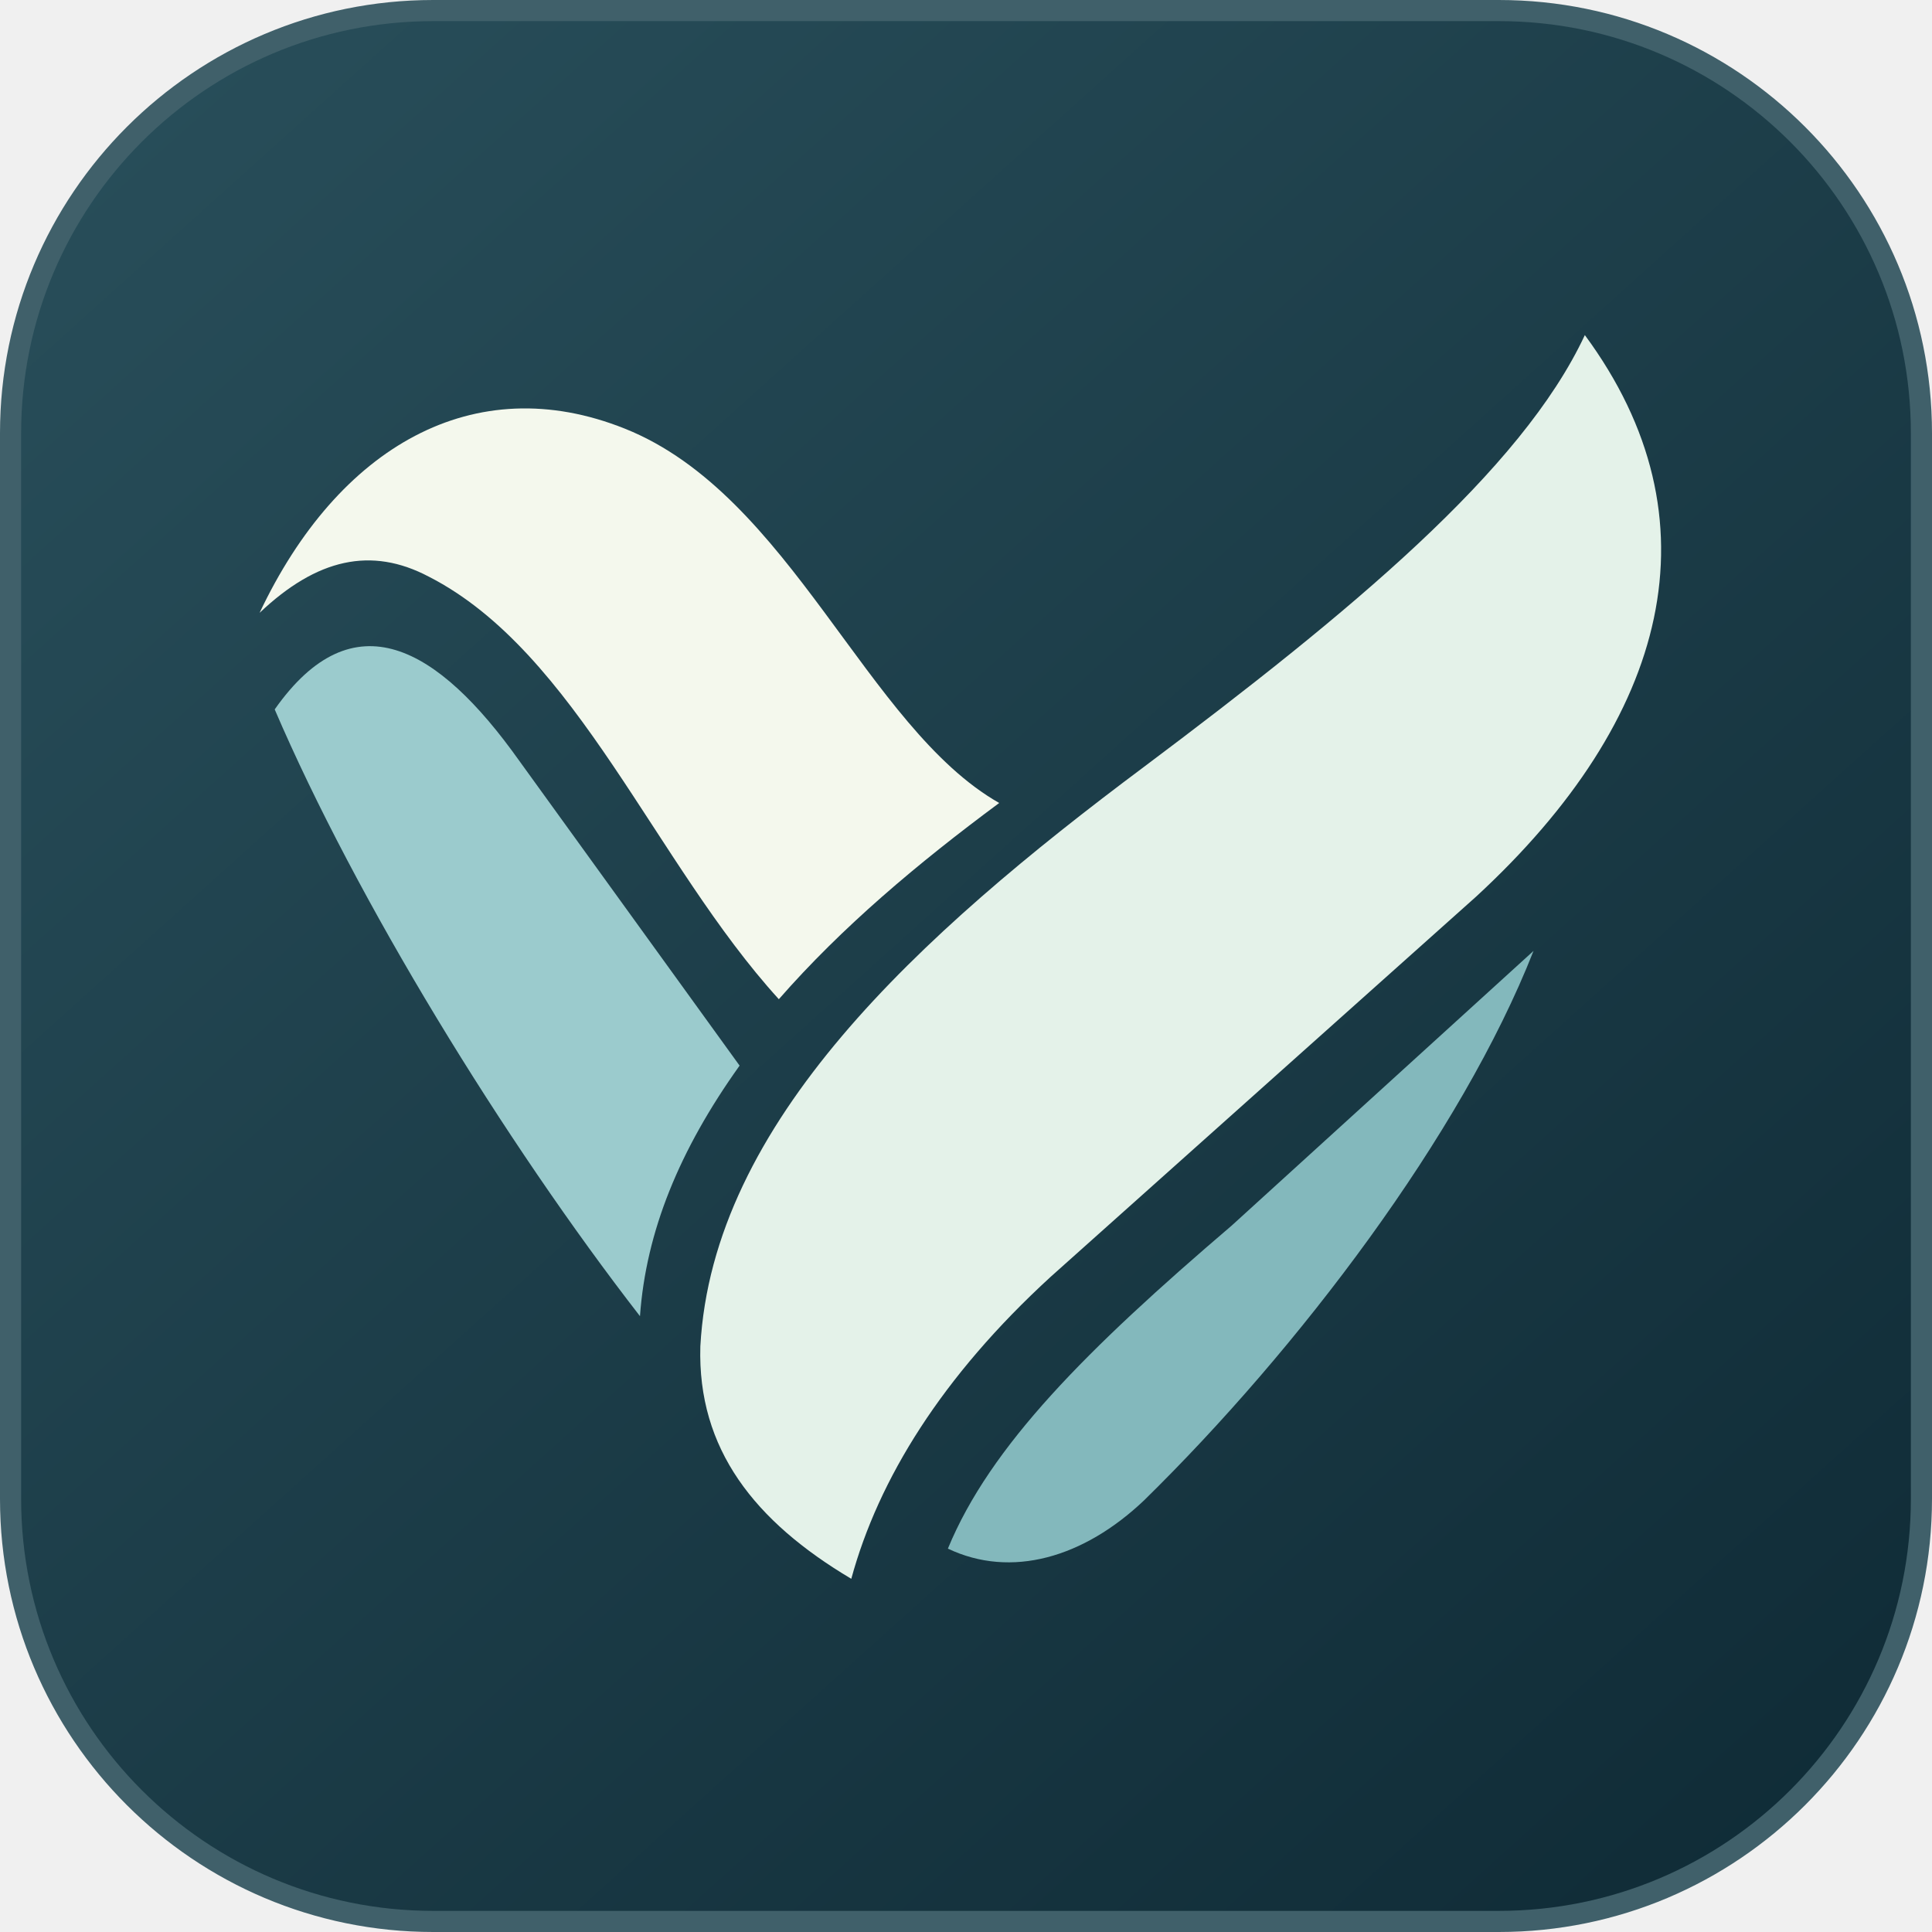
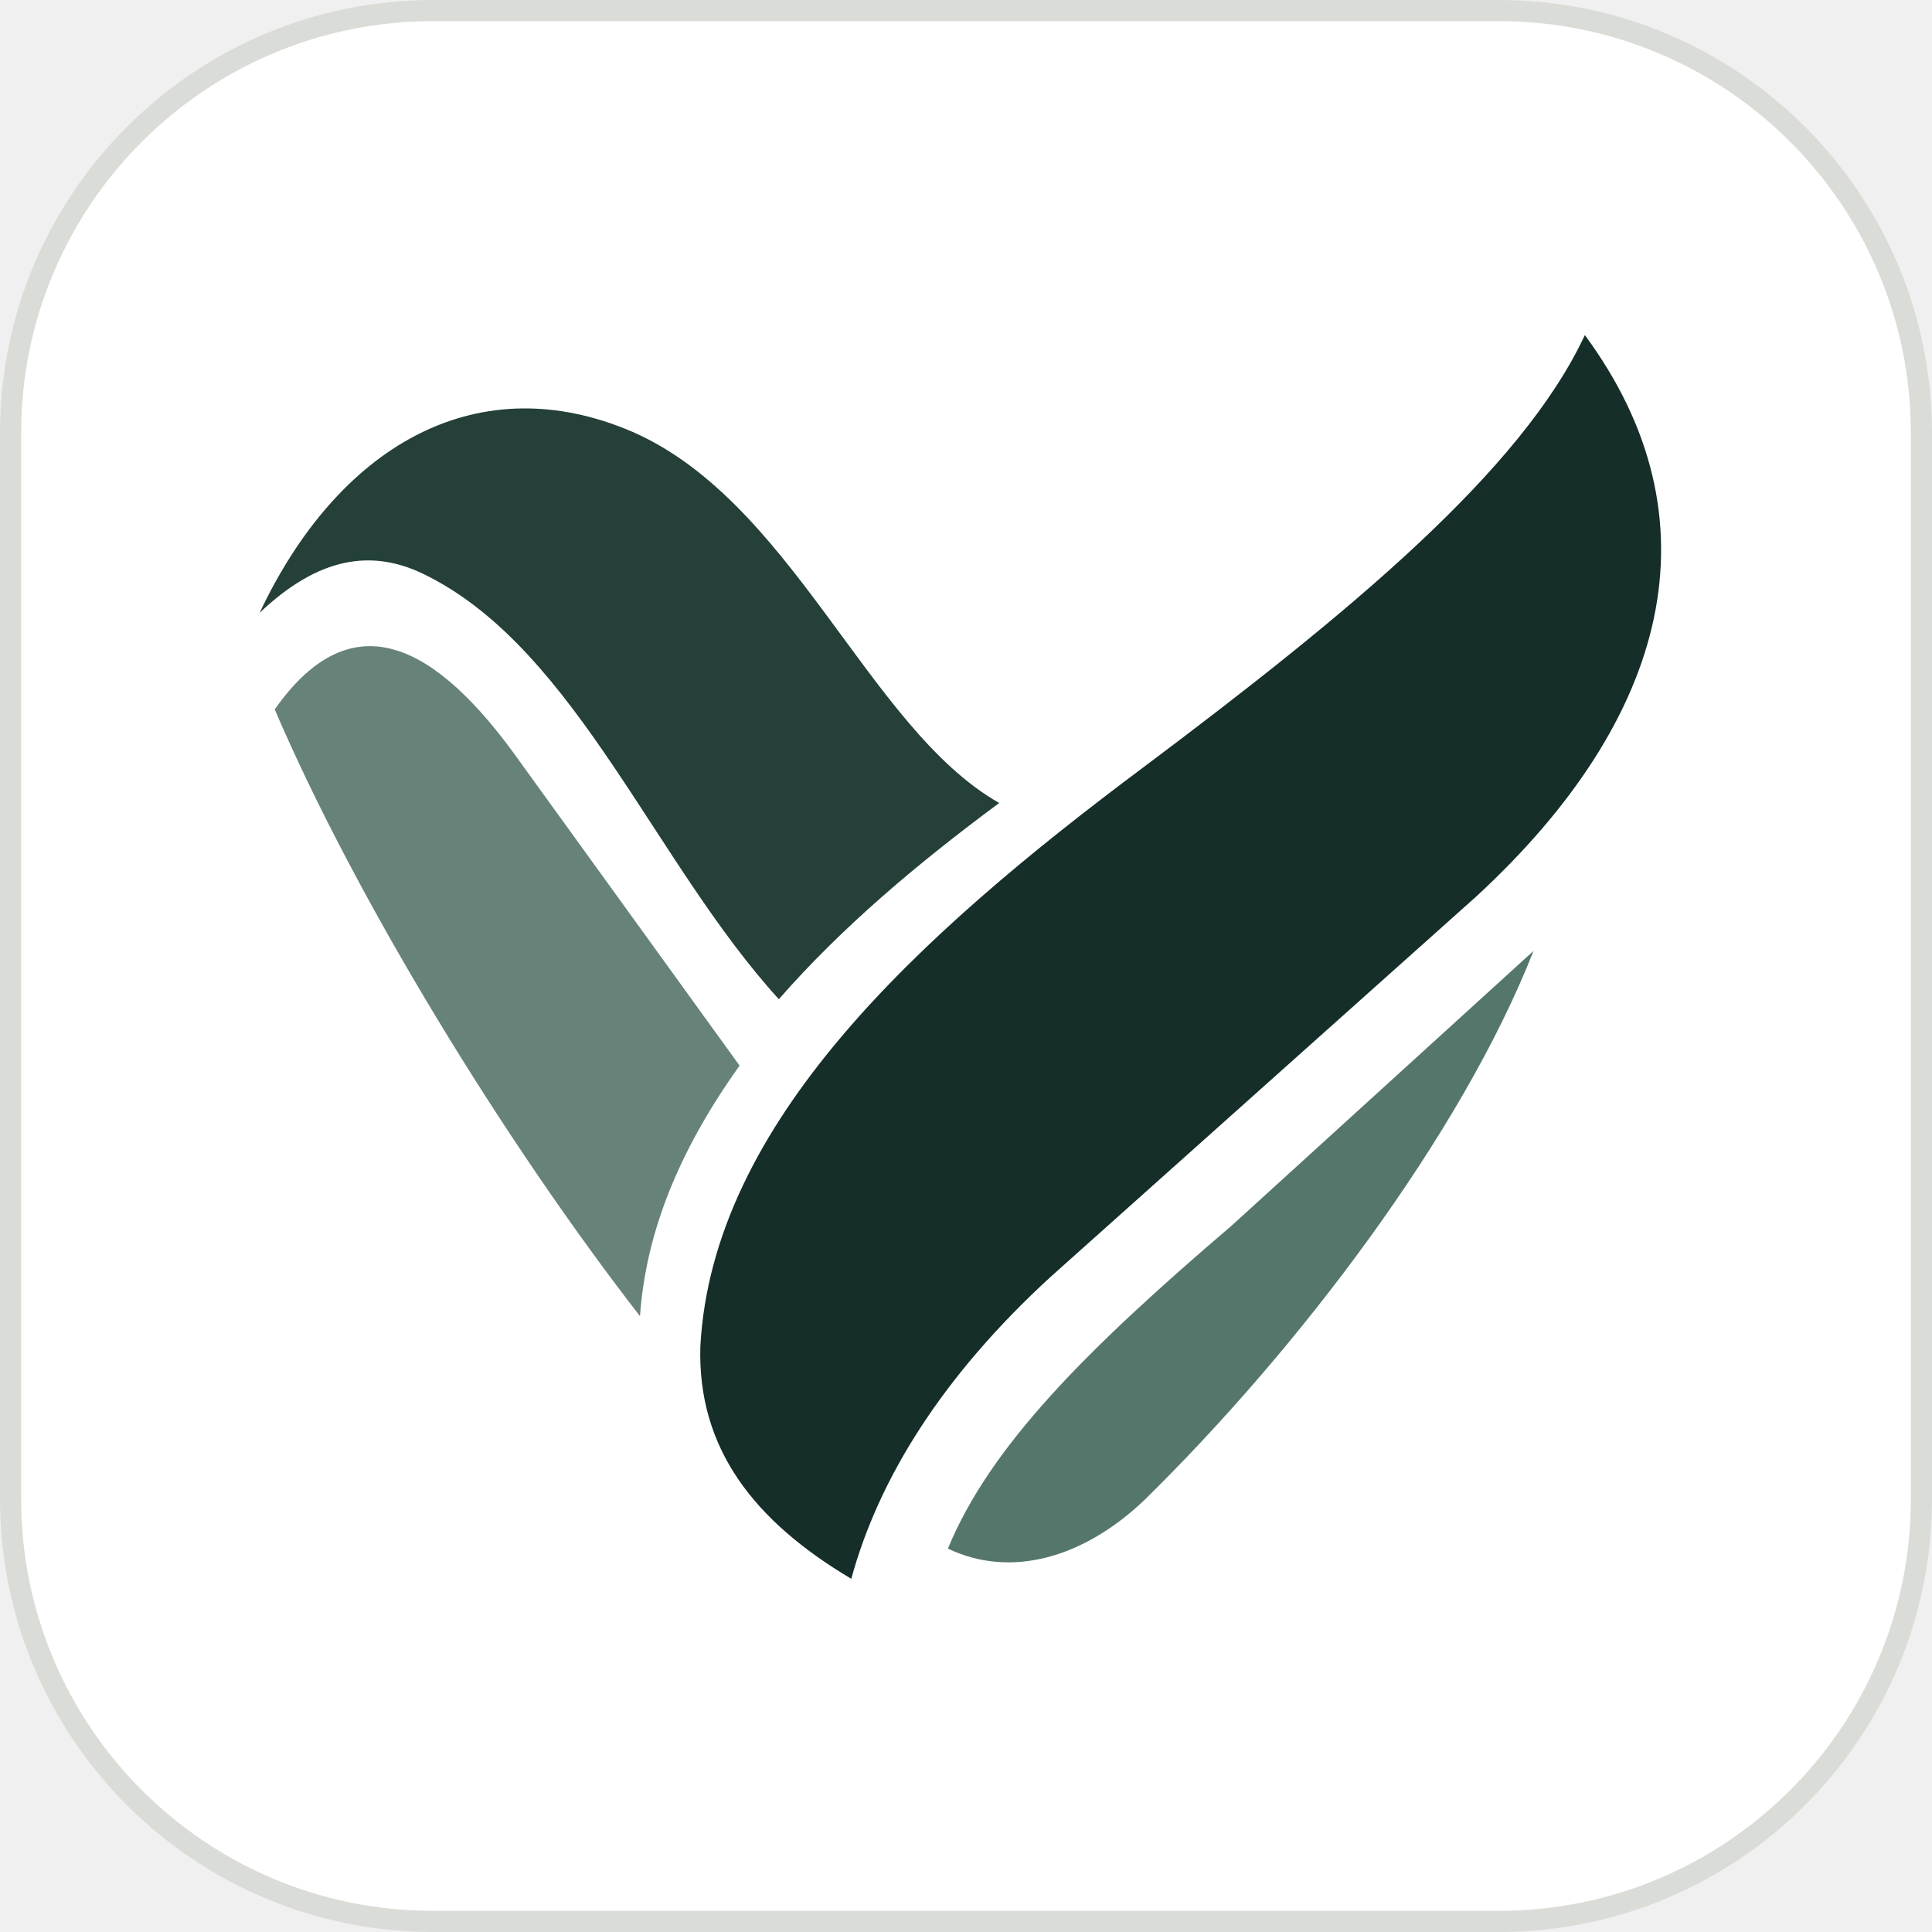
<svg xmlns="http://www.w3.org/2000/svg" viewBox="0 0 64 64" role="img" aria-labelledby="title">
-   <defs>
-     <linearGradient id="enamel" x1="0%" y1="0%" x2="90%" y2="100%">
-       <stop stop-color="#294F5B" />
-       <stop offset="1" stop-color="#102C37" />
-     </linearGradient>
-   </defs>
-   <rect x=".35" y=".35" width="63.3" height="63.3" rx="14" fill="url(#enamel)" stroke="#40606A" stroke-width=".7" />
+   <rect x=".35" y=".35" width="63.3" height="63.3" rx="14" fill="#FFFFFF" stroke="#DADCD8" stroke-width=".7" />
  <g id="viniper-mark">
-     <path fill="#F4F8ED" d="M8.6 20.3c2.6-5.5 7.1-8.1 12.1-6.1 5.5 2.2 8 9.9 12.4 12.4-2.7 2-5.2 4.1-7.3 6.5-4.1-4.5-6.7-11.5-11.6-14-1.9-1-3.7-.6-5.6 1.2Z" />
-     <path fill="#9BCBCD" d="M9.1 23.5c2.6-3.7 5.4-2.1 8.1 1.7l7.3 10.1c-2 2.8-3.1 5.5-3.3 8.3-4.5-5.8-9.4-13.8-12.1-20.1Z" />
-     <path fill="#E4F2E9" d="M23.2 44.6c.4-7.4 7.2-13.6 14.7-19.2 6.8-5.1 12.5-9.8 14.6-14.3 4.5 6.1 2.8 12.7-3.6 18.6L34.8 42.3c-3.6 3.3-5.7 6.7-6.6 10-3.2-1.9-5.1-4.3-5-7.7Z" />
-     <path fill="#83B8BC" d="M31.4 51.3c1.4-3.4 4.6-6.6 9.4-10.7l10-9.1c-2.4 6.1-7.8 13.2-12.9 18.2-2 1.9-4.4 2.6-6.5 1.6Z" />
+     <path fill="#244038" d="M8.6 20.3c2.6-5.5 7.1-8.1 12.1-6.1 5.5 2.2 8 9.9 12.4 12.4-2.7 2-5.2 4.1-7.3 6.5-4.1-4.5-6.7-11.5-11.6-14-1.9-1-3.7-.6-5.6 1.2Z" />
+     <path fill="#678379" d="M9.1 23.5c2.6-3.7 5.4-2.1 8.1 1.7l7.3 10.1c-2 2.8-3.1 5.5-3.3 8.3-4.5-5.8-9.4-13.8-12.1-20.1Z" />
+     <path fill="#152E29" d="M23.2 44.6c.4-7.4 7.2-13.6 14.7-19.2 6.8-5.1 12.5-9.8 14.6-14.3 4.5 6.1 2.8 12.7-3.6 18.6L34.8 42.3c-3.6 3.3-5.7 6.7-6.6 10-3.2-1.9-5.1-4.3-5-7.7Z" />
+     <path fill="#55766B" d="M31.4 51.3c1.4-3.4 4.6-6.6 9.4-10.7l10-9.1c-2.4 6.1-7.8 13.2-12.9 18.2-2 1.9-4.4 2.6-6.5 1.6Z" />
  </g>
</svg>
